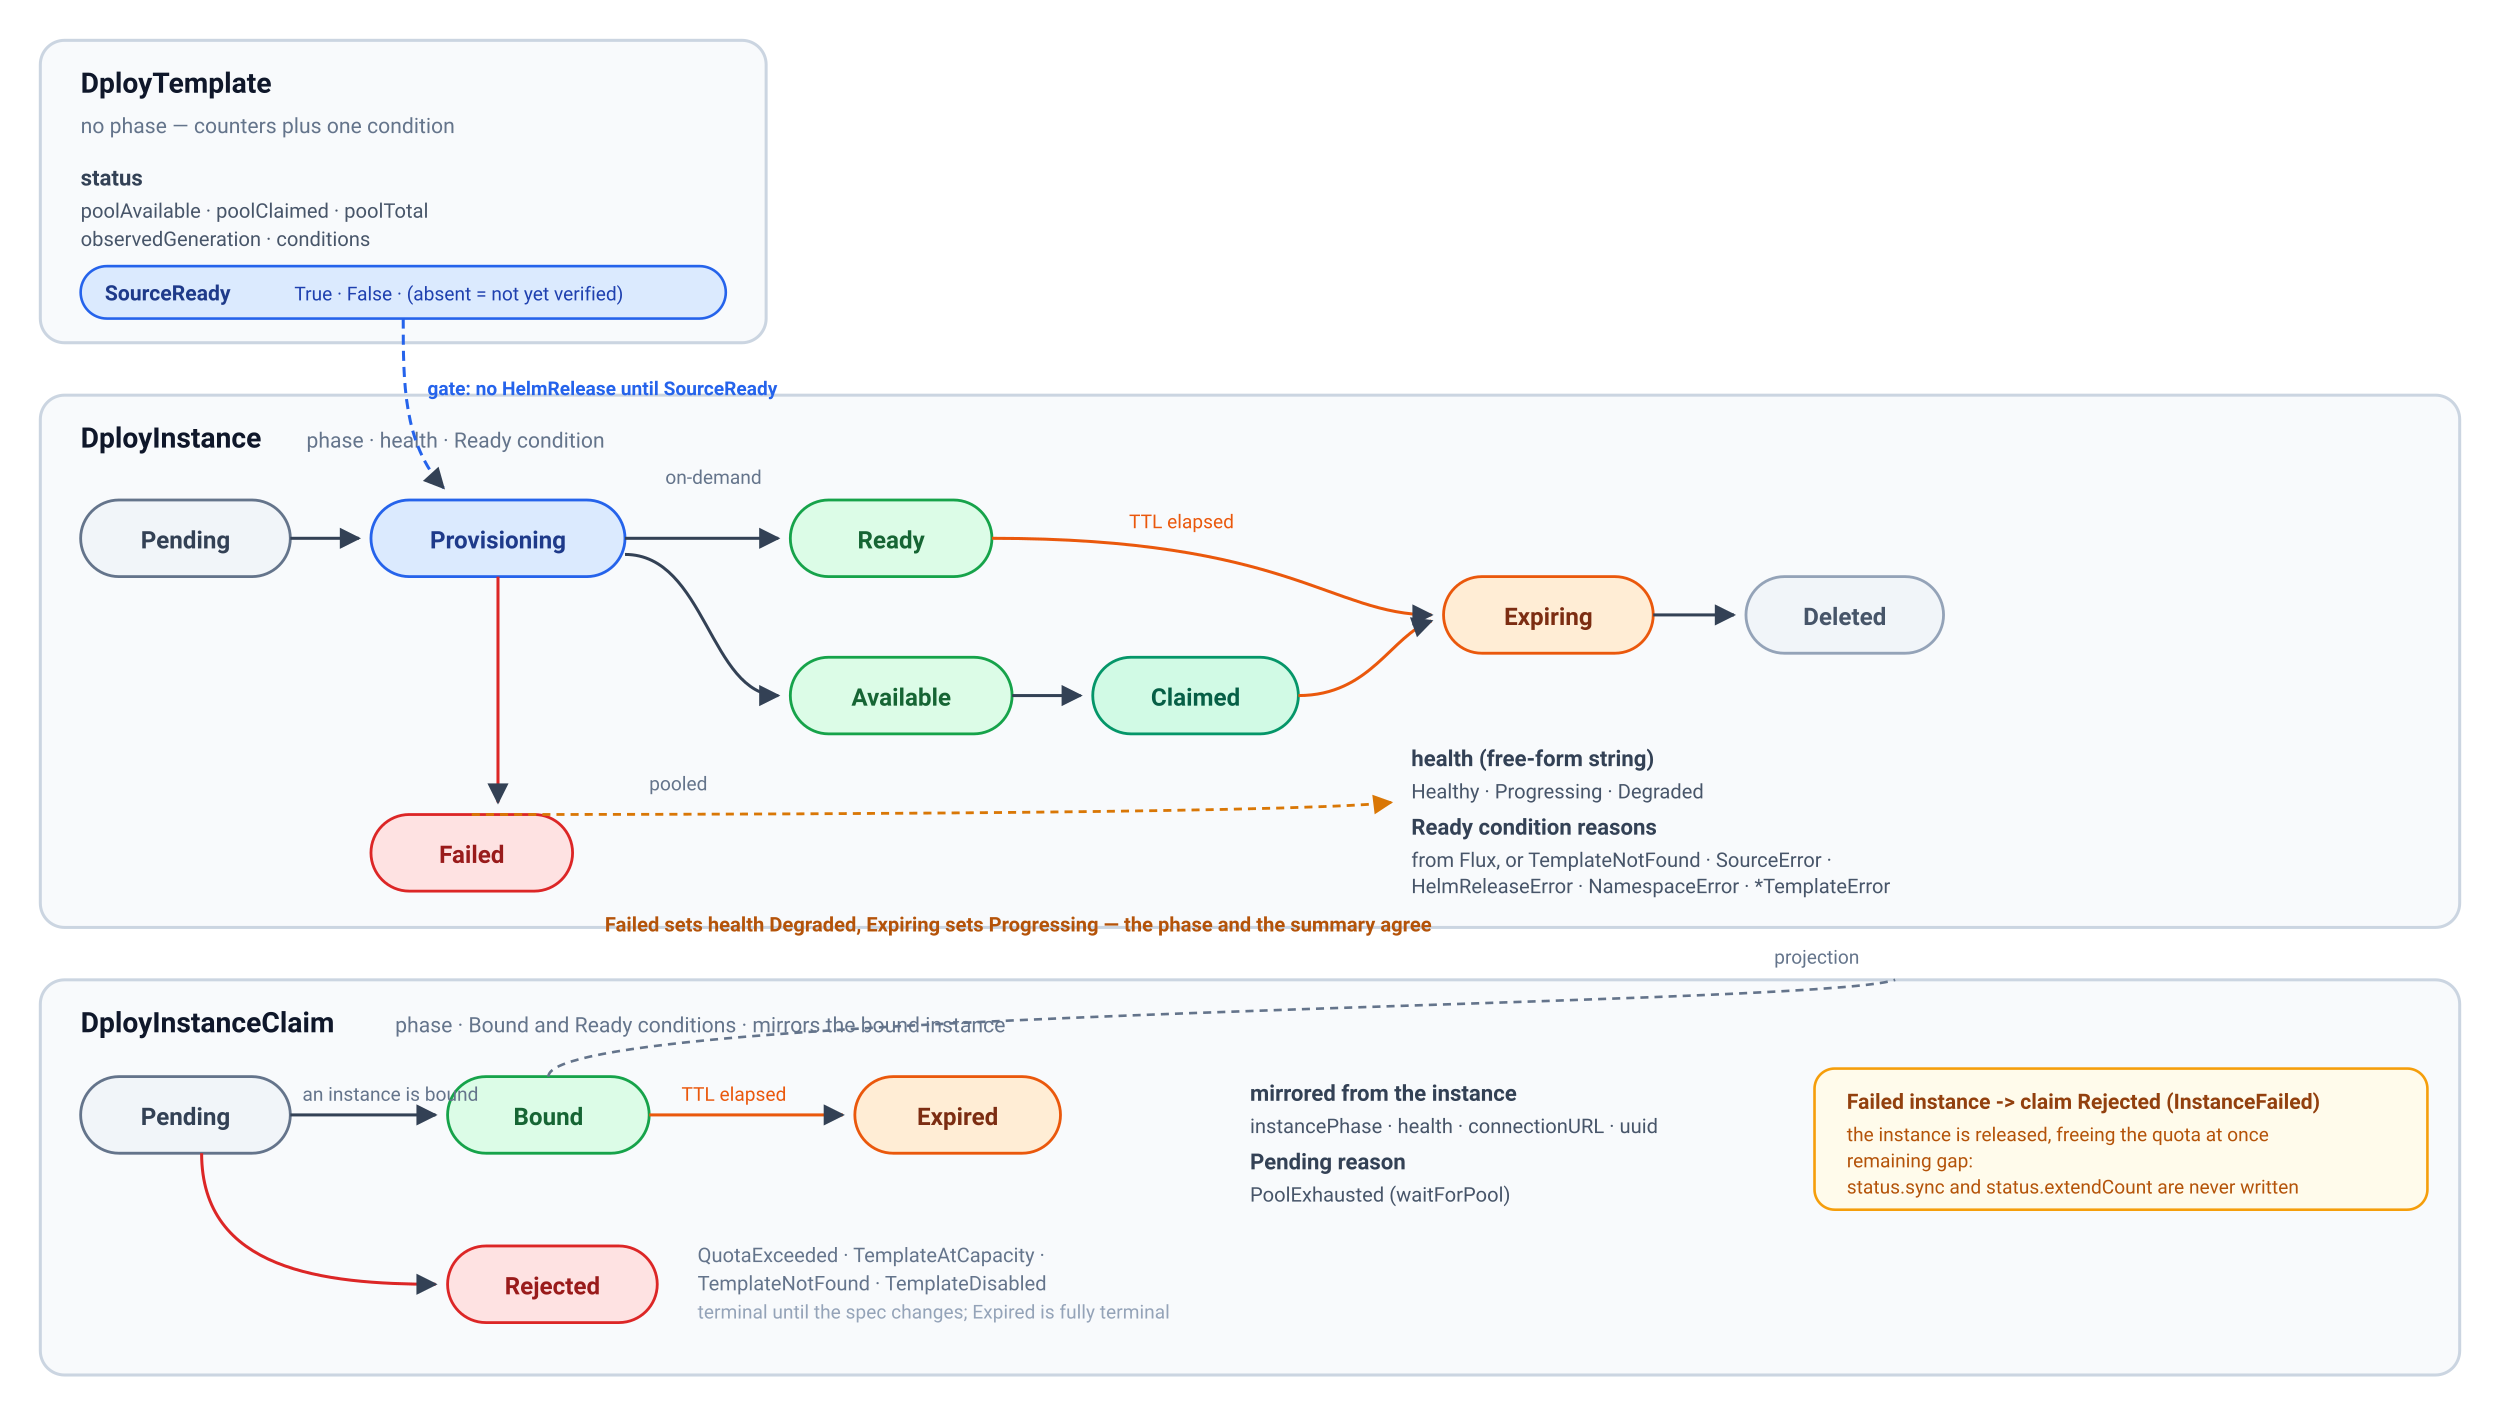
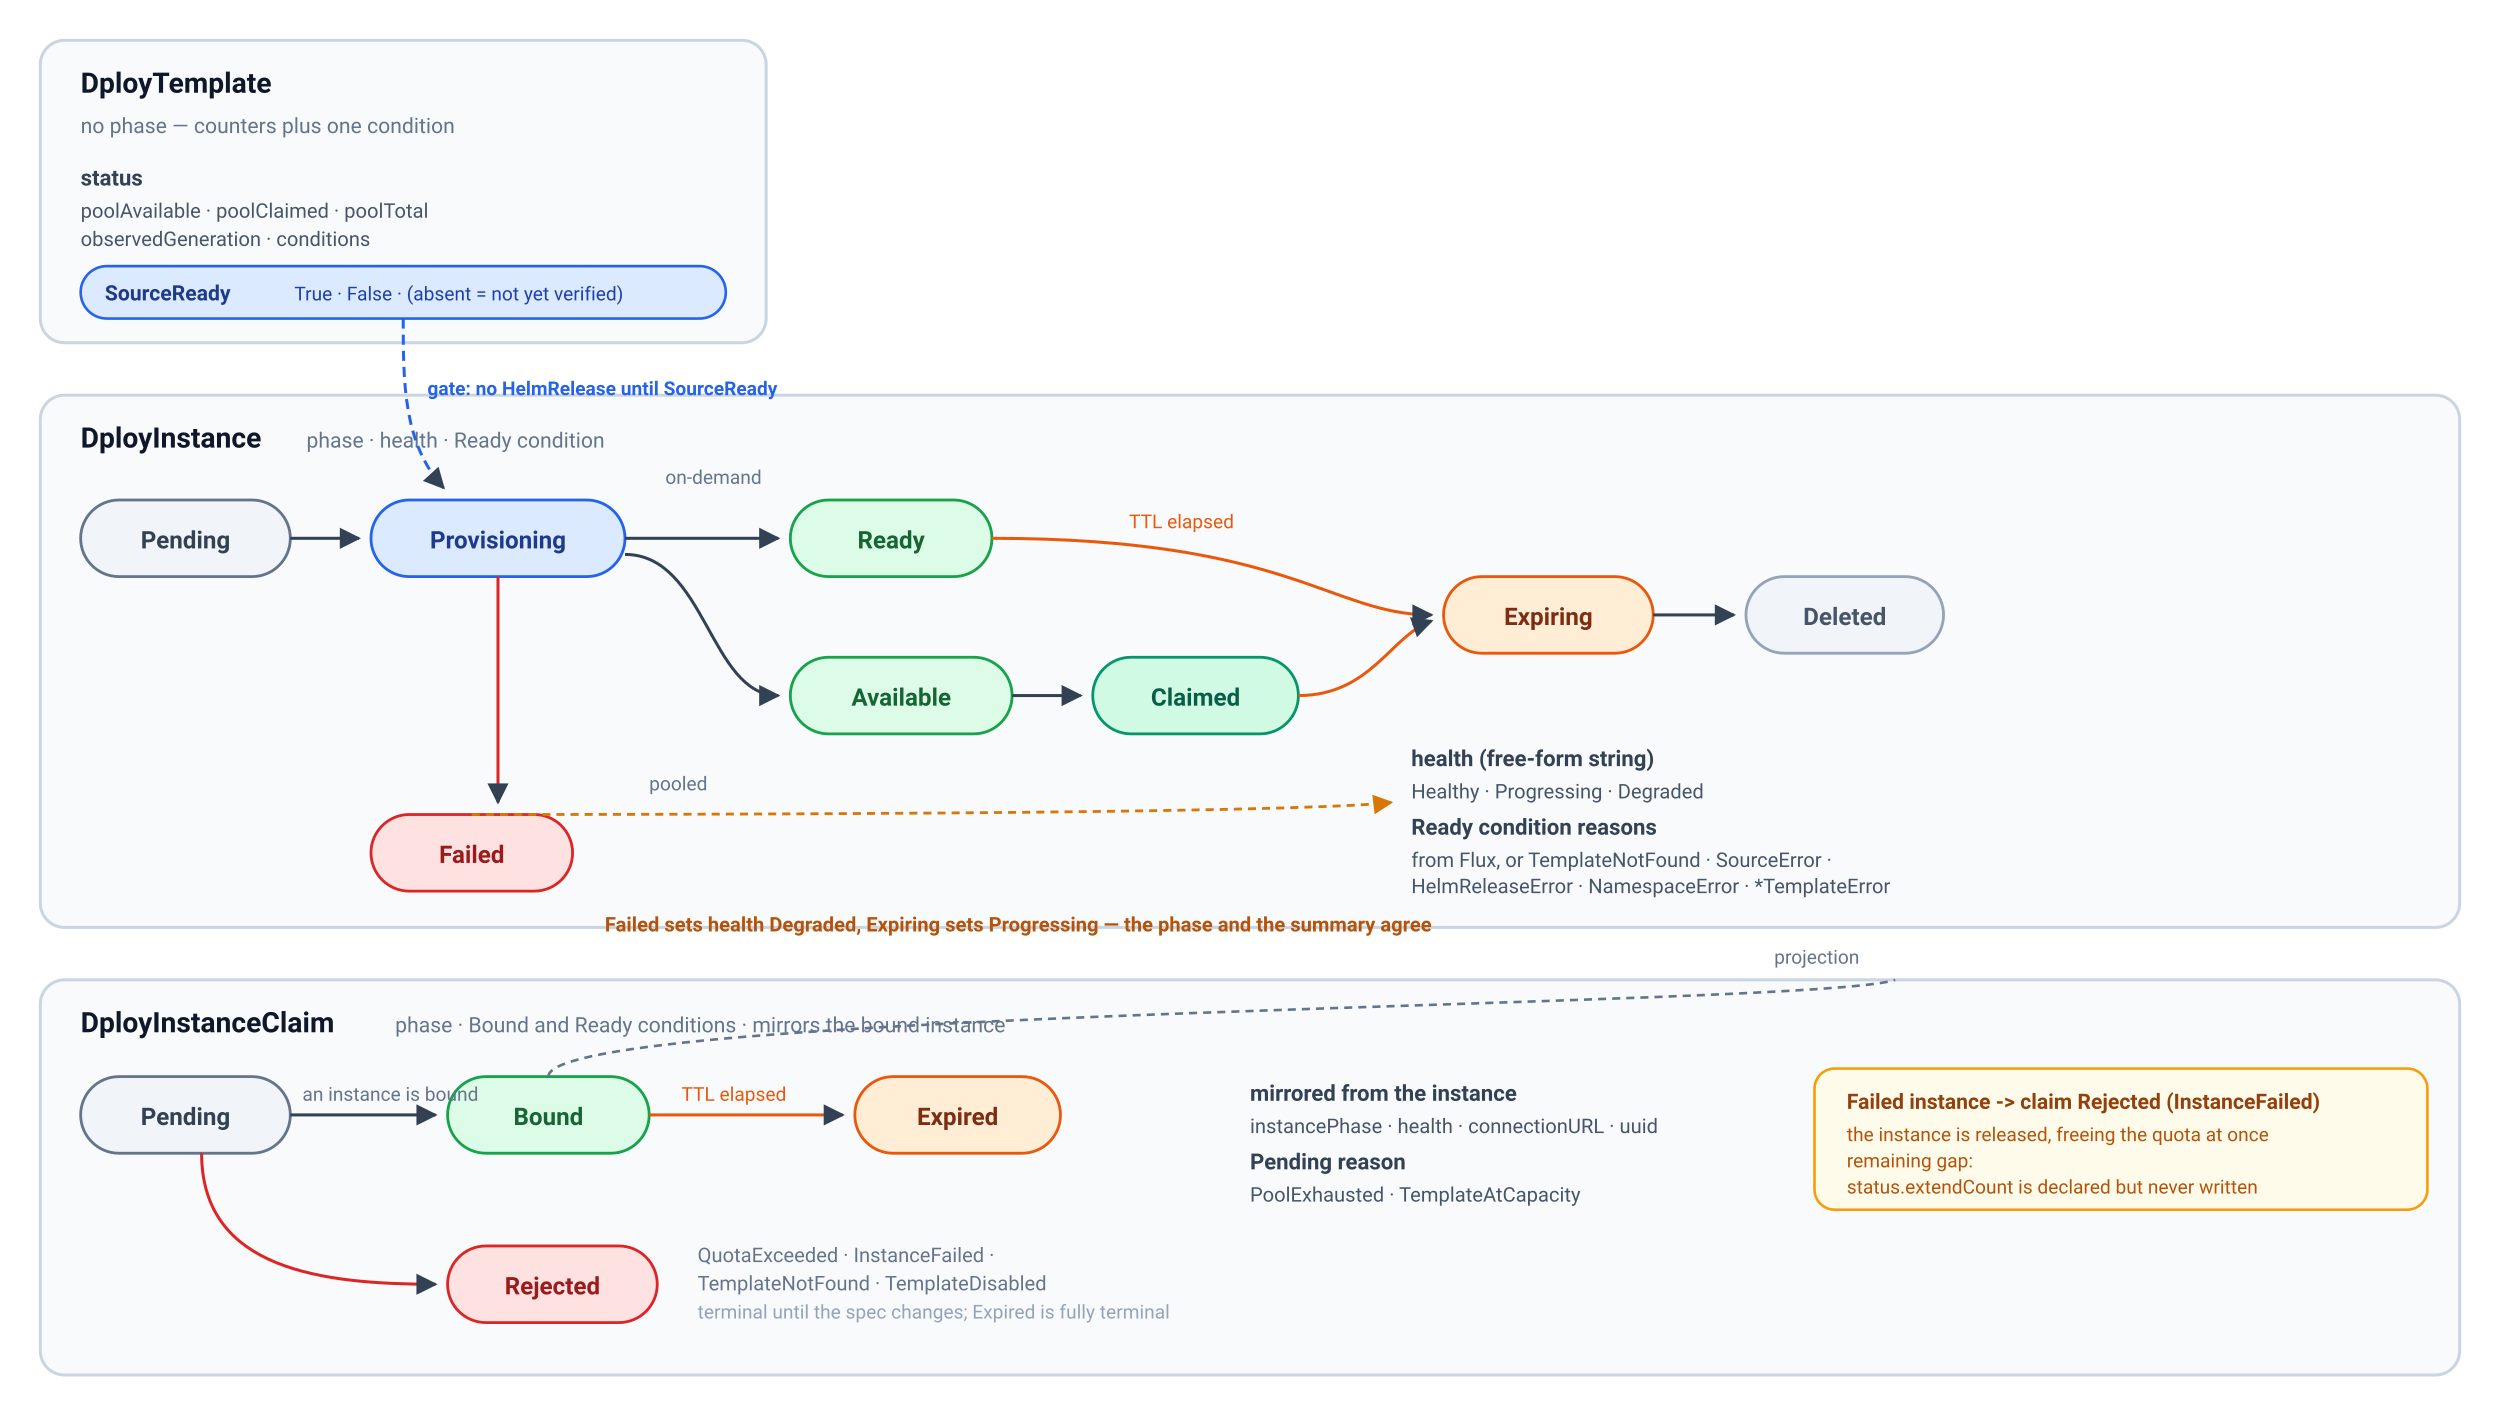
- <svg xmlns="http://www.w3.org/2000/svg" viewBox="0 0 1240 700" width="1240" height="700" font-family="ui-sans-serif, system-ui, -apple-system, Segoe UI, Roboto, sans-serif" role="img" aria-label="Status and condition map across the three Dploy CRDs. A DployTemplate publishes one condition, SourceReady, which gates whether instances may apply a HelmRelease. A DployInstance moves Pending, Provisioning, then Ready for on-demand or Available and Claimed for pooled members, or Failed, and Expiring on teardown; it carries a Ready condition and a Health string. A DployInstanceClaim moves Pending to Bound, or to Rejected, and to Expired at the end of its TTL; it carries Bound and Ready conditions and mirrors the bound instance's phase and health. One gap remains marked: status.sync and status.extendCount are declared in the API and written by nobody.">
+ <svg xmlns="http://www.w3.org/2000/svg" viewBox="0 0 1240 700" width="1240" height="700" font-family="ui-sans-serif, system-ui, -apple-system, Segoe UI, Roboto, sans-serif" role="img" aria-label="Status and condition map across the three Dploy CRDs. A DployTemplate publishes one condition, SourceReady, which gates whether instances may apply a HelmRelease. A DployInstance moves Pending, Provisioning, then Ready for on-demand or Available and Claimed for pooled members, or Failed, and Expiring on teardown; it carries a Ready condition and a Health string. A DployInstanceClaim moves Pending to Bound, or to Rejected, and to Expired at the end of its TTL; it carries Bound and Ready conditions and mirrors the bound instance's phase and health. One gap remains marked: status.extendCount is declared in the API and written by nobody.">
  <defs>
    <marker id="sm-arrow" viewBox="0 0 10 10" refX="9" refY="5" markerWidth="7" markerHeight="7" orient="auto-start-reverse">
      <path d="M0,0 L10,5 L0,10 z" fill="#334155" />
    </marker>
    <marker id="sm-warn" viewBox="0 0 10 10" refX="9" refY="5" markerWidth="7" markerHeight="7" orient="auto-start-reverse">
      <path d="M0,0 L10,5 L0,10 z" fill="#d97706" />
    </marker>
  </defs>
  <rect x="20" y="20" width="360" height="150" rx="12" fill="#f8fafc" stroke="#cbd5e1" stroke-width="1.5" />
  <text x="40" y="46" fill="#0f172a" font-size="14" font-weight="700">DployTemplate</text>
  <text x="40" y="66" fill="#64748b" font-size="10.5">no phase — counters plus one condition</text>
  <text x="40" y="92" fill="#334155" font-size="11" font-weight="600">status</text>
  <text x="40" y="108" fill="#475569" font-size="10">poolAvailable · poolClaimed · poolTotal</text>
  <text x="40" y="122" fill="#475569" font-size="10">observedGeneration · conditions</text>
  <rect x="40" y="132" width="320" height="26" rx="13" fill="#dbeafe" stroke="#2563eb" stroke-width="1.3" />
  <text x="52" y="149" fill="#1e3a8a" font-size="10.5" font-weight="600">SourceReady</text>
  <text x="146" y="149" fill="#1e40af" font-size="9.5">True · False · (absent = not yet verified)</text>
  <rect x="20" y="196" width="1200" height="264" rx="12" fill="#f8fafc" stroke="#cbd5e1" stroke-width="1.5" />
  <text x="40" y="222" fill="#0f172a" font-size="14" font-weight="700">DployInstance</text>
  <text x="152" y="222" fill="#64748b" font-size="10.5">phase · health · Ready condition</text>
  <rect x="40" y="248" width="104" height="38" rx="19" fill="#f1f5f9" stroke="#64748b" stroke-width="1.4" />
  <text x="92" y="272" text-anchor="middle" fill="#334155" font-size="12" font-weight="600">Pending</text>
  <rect x="184" y="248" width="126" height="38" rx="19" fill="#dbeafe" stroke="#2563eb" stroke-width="1.4" />
  <text x="247" y="272" text-anchor="middle" fill="#1e3a8a" font-size="12" font-weight="600">Provisioning</text>
  <rect x="392" y="248" width="100" height="38" rx="19" fill="#dcfce7" stroke="#16a34a" stroke-width="1.4" />
  <text x="442" y="272" text-anchor="middle" fill="#166534" font-size="12" font-weight="600">Ready</text>
  <rect x="392" y="326" width="110" height="38" rx="19" fill="#dcfce7" stroke="#16a34a" stroke-width="1.4" />
  <text x="447" y="350" text-anchor="middle" fill="#166534" font-size="12" font-weight="600">Available</text>
  <rect x="542" y="326" width="102" height="38" rx="19" fill="#d1fae5" stroke="#059669" stroke-width="1.4" />
  <text x="593" y="350" text-anchor="middle" fill="#065f46" font-size="12" font-weight="600">Claimed</text>
  <rect x="184" y="404" width="100" height="38" rx="19" fill="#fee2e2" stroke="#dc2626" stroke-width="1.4" />
  <text x="234" y="428" text-anchor="middle" fill="#991b1b" font-size="12" font-weight="600">Failed</text>
  <rect x="716" y="286" width="104" height="38" rx="19" fill="#ffedd5" stroke="#ea580c" stroke-width="1.4" />
  <text x="768" y="310" text-anchor="middle" fill="#7c2d12" font-size="12" font-weight="600">Expiring</text>
  <rect x="866" y="286" width="98" height="38" rx="19" fill="#f1f5f9" stroke="#94a3b8" stroke-width="1.4" />
  <text x="915" y="310" text-anchor="middle" fill="#475569" font-size="12" font-weight="600">Deleted</text>
  <path d="M144,267 L178,267" stroke="#334155" stroke-width="1.5" fill="none" marker-end="url(#sm-arrow)" />
  <path d="M310,267 L386,267" stroke="#334155" stroke-width="1.5" fill="none" marker-end="url(#sm-arrow)" />
  <path d="M310,275 C350,275 352,345 386,345" stroke="#334155" stroke-width="1.5" fill="none" marker-end="url(#sm-arrow)" />
  <path d="M502,345 L536,345" stroke="#334155" stroke-width="1.5" fill="none" marker-end="url(#sm-arrow)" />
  <path d="M247,286 L247,398" stroke="#dc2626" stroke-width="1.5" fill="none" marker-end="url(#sm-arrow)" />
  <path d="M492,267 C640,267 660,305 710,305" stroke="#ea580c" stroke-width="1.5" fill="none" marker-end="url(#sm-arrow)" />
  <path d="M644,345 C680,345 690,315 710,308" stroke="#ea580c" stroke-width="1.5" fill="none" marker-end="url(#sm-arrow)" />
  <path d="M820,305 L860,305" stroke="#334155" stroke-width="1.5" fill="none" marker-end="url(#sm-arrow)" />
  <text x="330" y="240" fill="#64748b" font-size="9.5">on-demand</text>
  <text x="322" y="392" fill="#64748b" font-size="9.5">pooled</text>
  <text x="560" y="262" fill="#ea580c" font-size="9.5">TTL elapsed</text>
  <text x="700" y="380" fill="#334155" font-size="11" font-weight="600">health (free-form string)</text>
  <text x="700" y="396" fill="#475569" font-size="10">Healthy · Progressing · Degraded</text>
  <text x="700" y="414" fill="#334155" font-size="11" font-weight="600">Ready condition reasons</text>
  <text x="700" y="430" fill="#475569" font-size="10">from Flux, or TemplateNotFound · SourceError ·</text>
  <text x="700" y="443" fill="#475569" font-size="10">HelmReleaseError · NamespaceError · *TemplateError</text>
  <path d="M200,158 C200,190 200,220 220,242" stroke="#2563eb" stroke-width="1.5" fill="none" stroke-dasharray="5 3" marker-end="url(#sm-arrow)" />
  <text x="212" y="196" fill="#2563eb" font-size="9.5" font-weight="600">gate: no HelmRelease until SourceReady</text>
  <path d="M234,404 C300,404 640,404 690,398" stroke="#d97706" stroke-width="1.4" fill="none" stroke-dasharray="4 3" marker-end="url(#sm-warn)" />
  <text x="300" y="462" fill="#b45309" font-size="10" font-weight="600">Failed sets health Degraded, Expiring sets Progressing — the phase and the summary agree</text>
  <rect x="20" y="486" width="1200" height="196" rx="12" fill="#f8fafc" stroke="#cbd5e1" stroke-width="1.5" />
  <text x="40" y="512" fill="#0f172a" font-size="14" font-weight="700">DployInstanceClaim</text>
  <text x="196" y="512" fill="#64748b" font-size="10.5">phase · Bound and Ready conditions · mirrors the bound instance</text>
  <rect x="40" y="534" width="104" height="38" rx="19" fill="#f1f5f9" stroke="#64748b" stroke-width="1.4" />
  <text x="92" y="558" text-anchor="middle" fill="#334155" font-size="12" font-weight="600">Pending</text>
  <rect x="222" y="534" width="100" height="38" rx="19" fill="#dcfce7" stroke="#16a34a" stroke-width="1.4" />
  <text x="272" y="558" text-anchor="middle" fill="#166534" font-size="12" font-weight="600">Bound</text>
  <rect x="222" y="618" width="104" height="38" rx="19" fill="#fee2e2" stroke="#dc2626" stroke-width="1.4" />
  <text x="274" y="642" text-anchor="middle" fill="#991b1b" font-size="12" font-weight="600">Rejected</text>
  <rect x="424" y="534" width="102" height="38" rx="19" fill="#ffedd5" stroke="#ea580c" stroke-width="1.4" />
  <text x="475" y="558" text-anchor="middle" fill="#7c2d12" font-size="12" font-weight="600">Expired</text>
  <path d="M144,553 L216,553" stroke="#334155" stroke-width="1.5" fill="none" marker-end="url(#sm-arrow)" />
  <path d="M322,553 L418,553" stroke="#ea580c" stroke-width="1.5" fill="none" marker-end="url(#sm-arrow)" />
  <path d="M100,572 C100,630 160,637 216,637" stroke="#dc2626" stroke-width="1.5" fill="none" marker-end="url(#sm-arrow)" />
  <text x="150" y="546" fill="#64748b" font-size="9.5">an instance is bound</text>
  <text x="338" y="546" fill="#ea580c" font-size="9.5">TTL elapsed</text>
-   <text x="346" y="626" fill="#64748b" font-size="10">QuotaExceeded · TemplateAtCapacity ·</text>
+   <text x="346" y="626" fill="#64748b" font-size="10">QuotaExceeded · InstanceFailed ·</text>
  <text x="346" y="640" fill="#64748b" font-size="10">TemplateNotFound · TemplateDisabled</text>
  <text x="346" y="654" fill="#94a3b8" font-size="9.5">terminal until the spec changes; Expired is fully terminal</text>
  <text x="620" y="546" fill="#334155" font-size="11" font-weight="600">mirrored from the instance</text>
  <text x="620" y="562" fill="#475569" font-size="10">instancePhase · health · connectionURL · uuid</text>
  <text x="620" y="580" fill="#334155" font-size="11" font-weight="600">Pending reason</text>
-   <text x="620" y="596" fill="#475569" font-size="10">PoolExhausted (waitForPool)</text>
+   <text x="620" y="596" fill="#475569" font-size="10">PoolExhausted · TemplateAtCapacity</text>
  <path d="M272,534 C272,500 900,500 940,486" stroke="#64748b" stroke-width="1.3" fill="none" stroke-dasharray="4 3" />
  <text x="880" y="478" fill="#64748b" font-size="9.5">projection</text>
  <rect x="900" y="530" width="304" height="70" rx="10" fill="#fffbeb" stroke="#f59e0b" stroke-width="1.3" />
  <text x="916" y="550" fill="#92400e" font-size="10.5" font-weight="600">Failed instance -&gt; claim Rejected (InstanceFailed)</text>
  <text x="916" y="566" fill="#b45309" font-size="9.5">the instance is released, freeing the quota at once</text>
  <text x="916" y="579" fill="#b45309" font-size="9.5">remaining gap:</text>
-   <text x="916" y="592" fill="#b45309" font-size="9.5">status.sync and status.extendCount are never written</text>
+   <text x="916" y="592" fill="#b45309" font-size="9.5">status.extendCount is declared but never written</text>
</svg>
